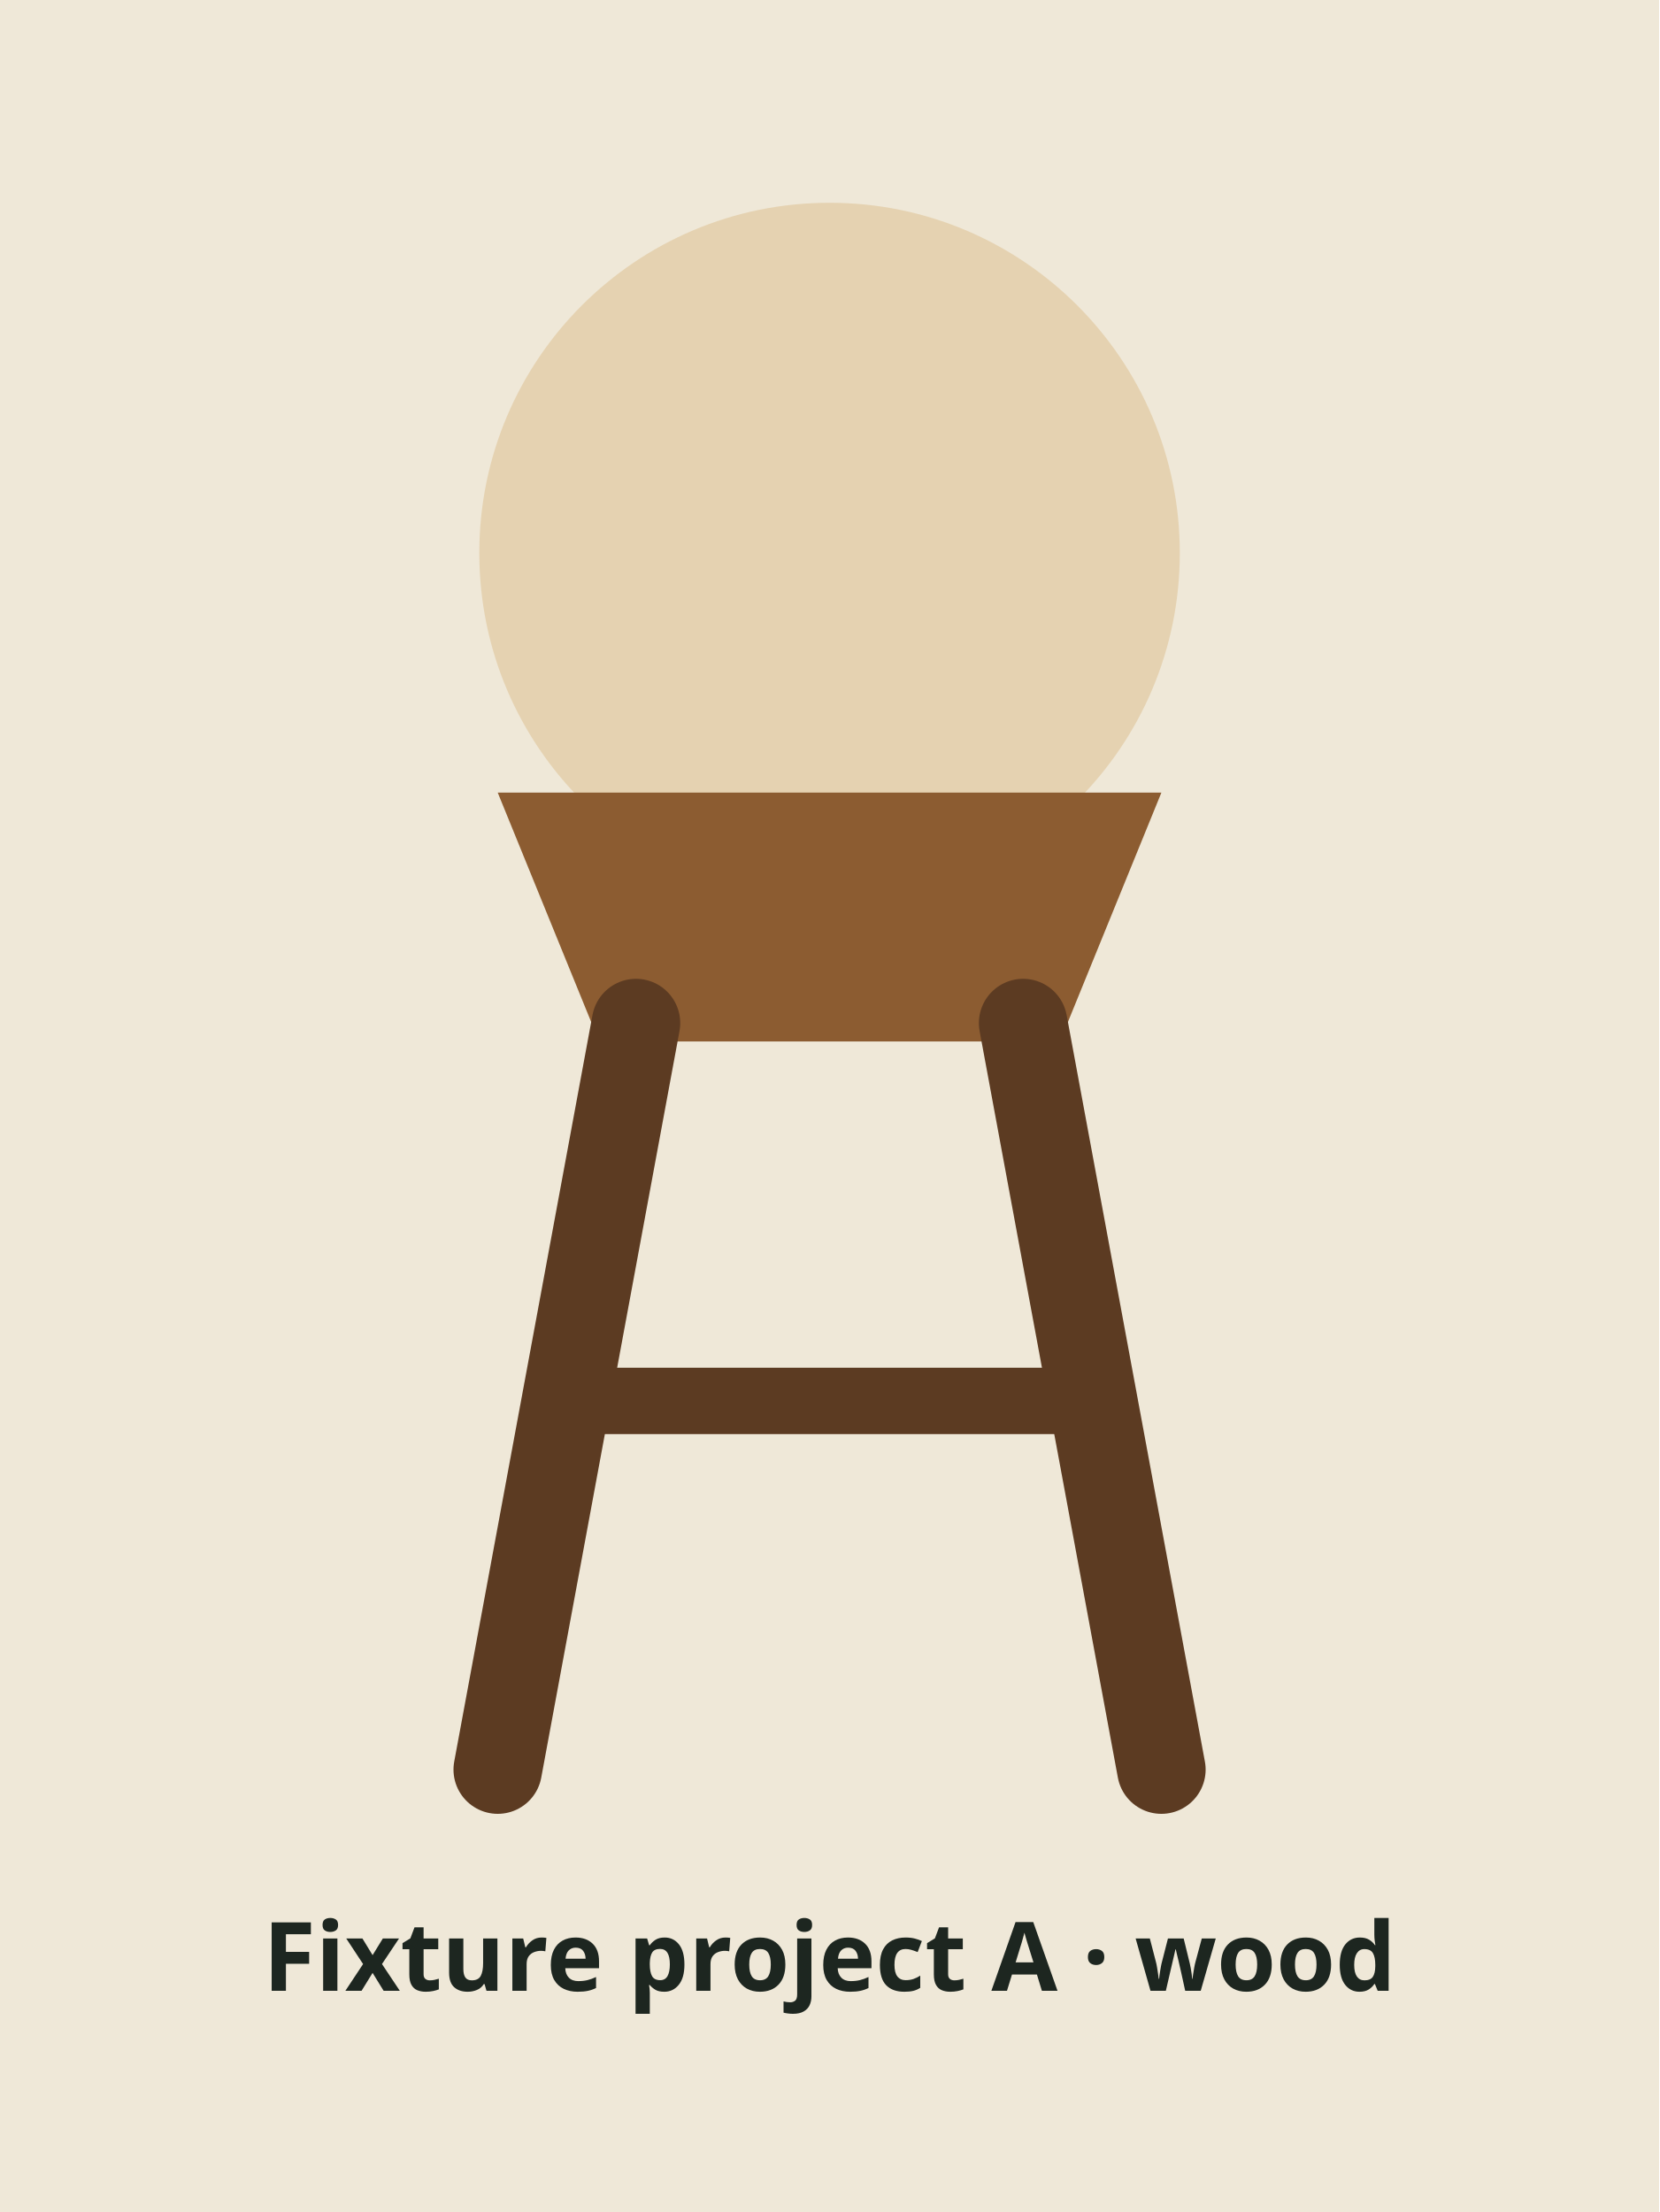
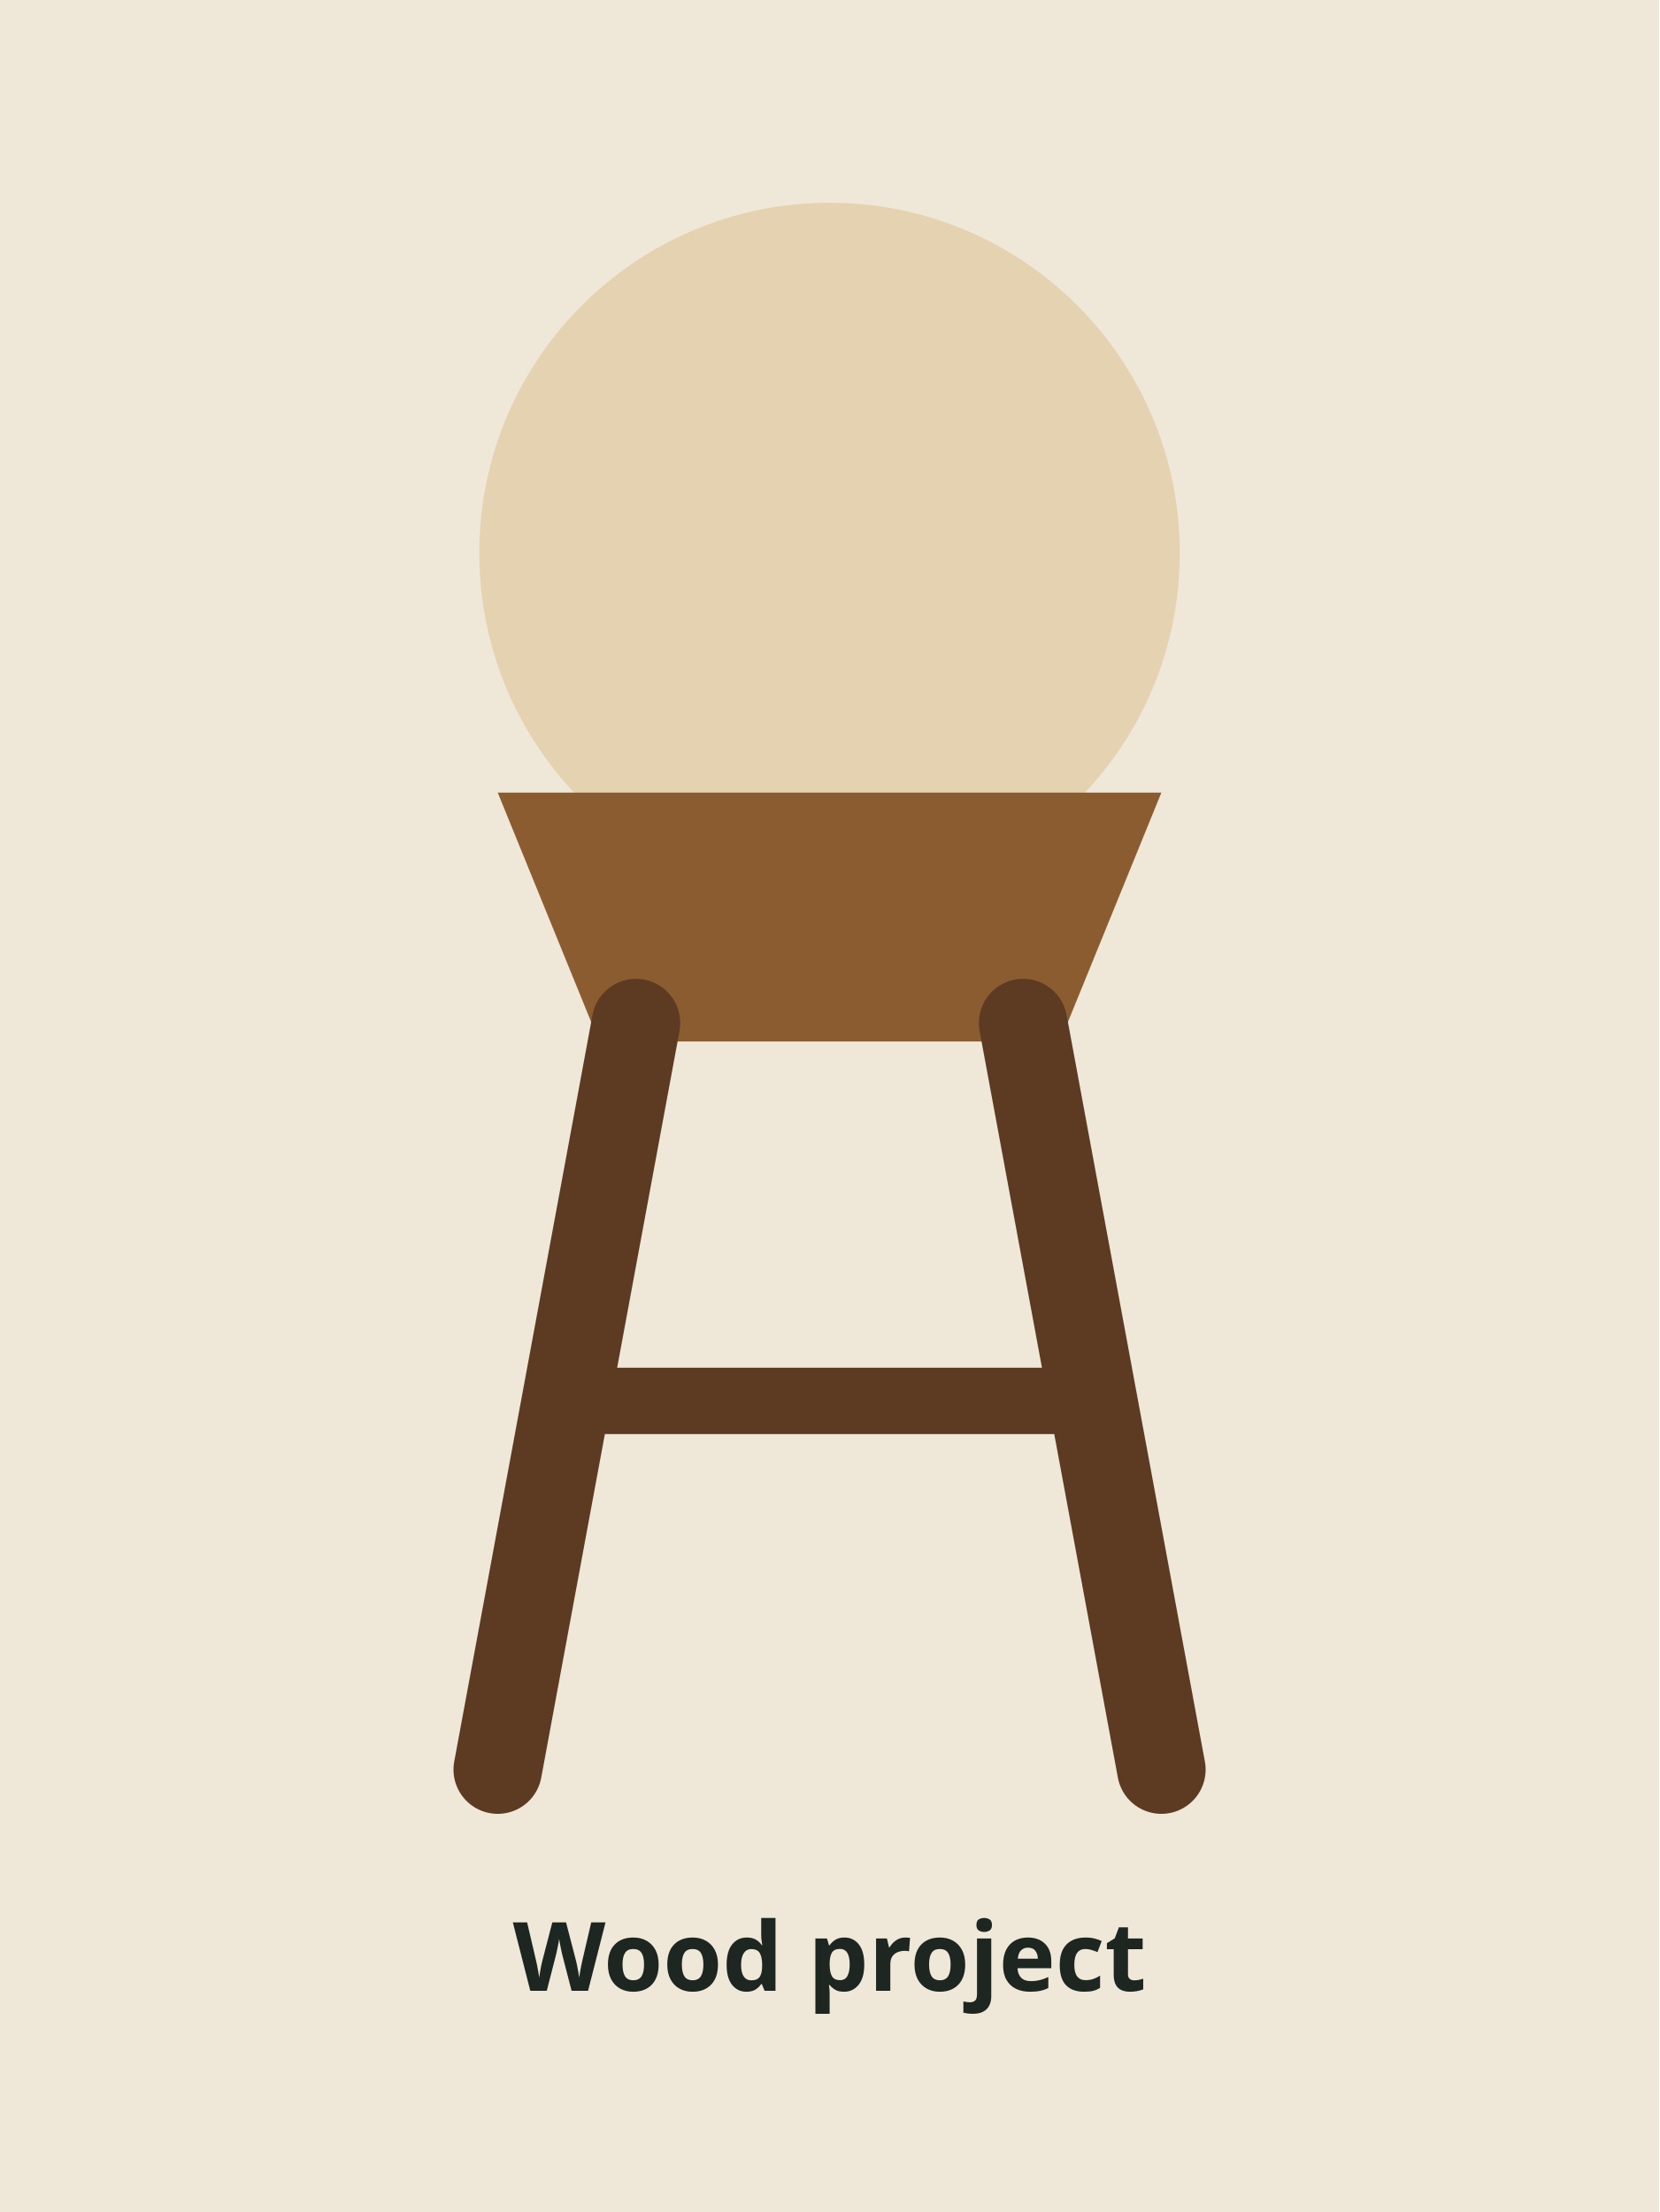
- <svg xmlns="http://www.w3.org/2000/svg" viewBox="0 0 900 1200" role="img" aria-labelledby="title desc">
+ <svg xmlns="http://www.w3.org/2000/svg" width="900" height="1200" viewBox="0 0 900 1200" role="img" aria-labelledby="title desc">
  <rect width="900" height="1200" fill="#efe8d8" />
  <circle cx="450" cy="300" r="190" fill="#b86f00" opacity=".18" />
  <path d="M270 430h360l-55 135H325z" fill="#8c5c31" />
  <path d="M345 555 270 960M555 555l75 405" stroke="#5c3b22" stroke-width="48" stroke-linecap="round" />
  <path d="M315 760h270" stroke="#5c3b22" stroke-width="36" stroke-linecap="round" />
-   <text x="450" y="1080" text-anchor="middle" font-family="system-ui,sans-serif" font-size="52" font-weight="700" fill="#1d2620">Fixture project A · wood</text>
+   <text x="450" y="1080" text-anchor="middle" font-family="system-ui,sans-serif" font-size="52" font-weight="700" fill="#1d2620">Wood project</text>
</svg>
